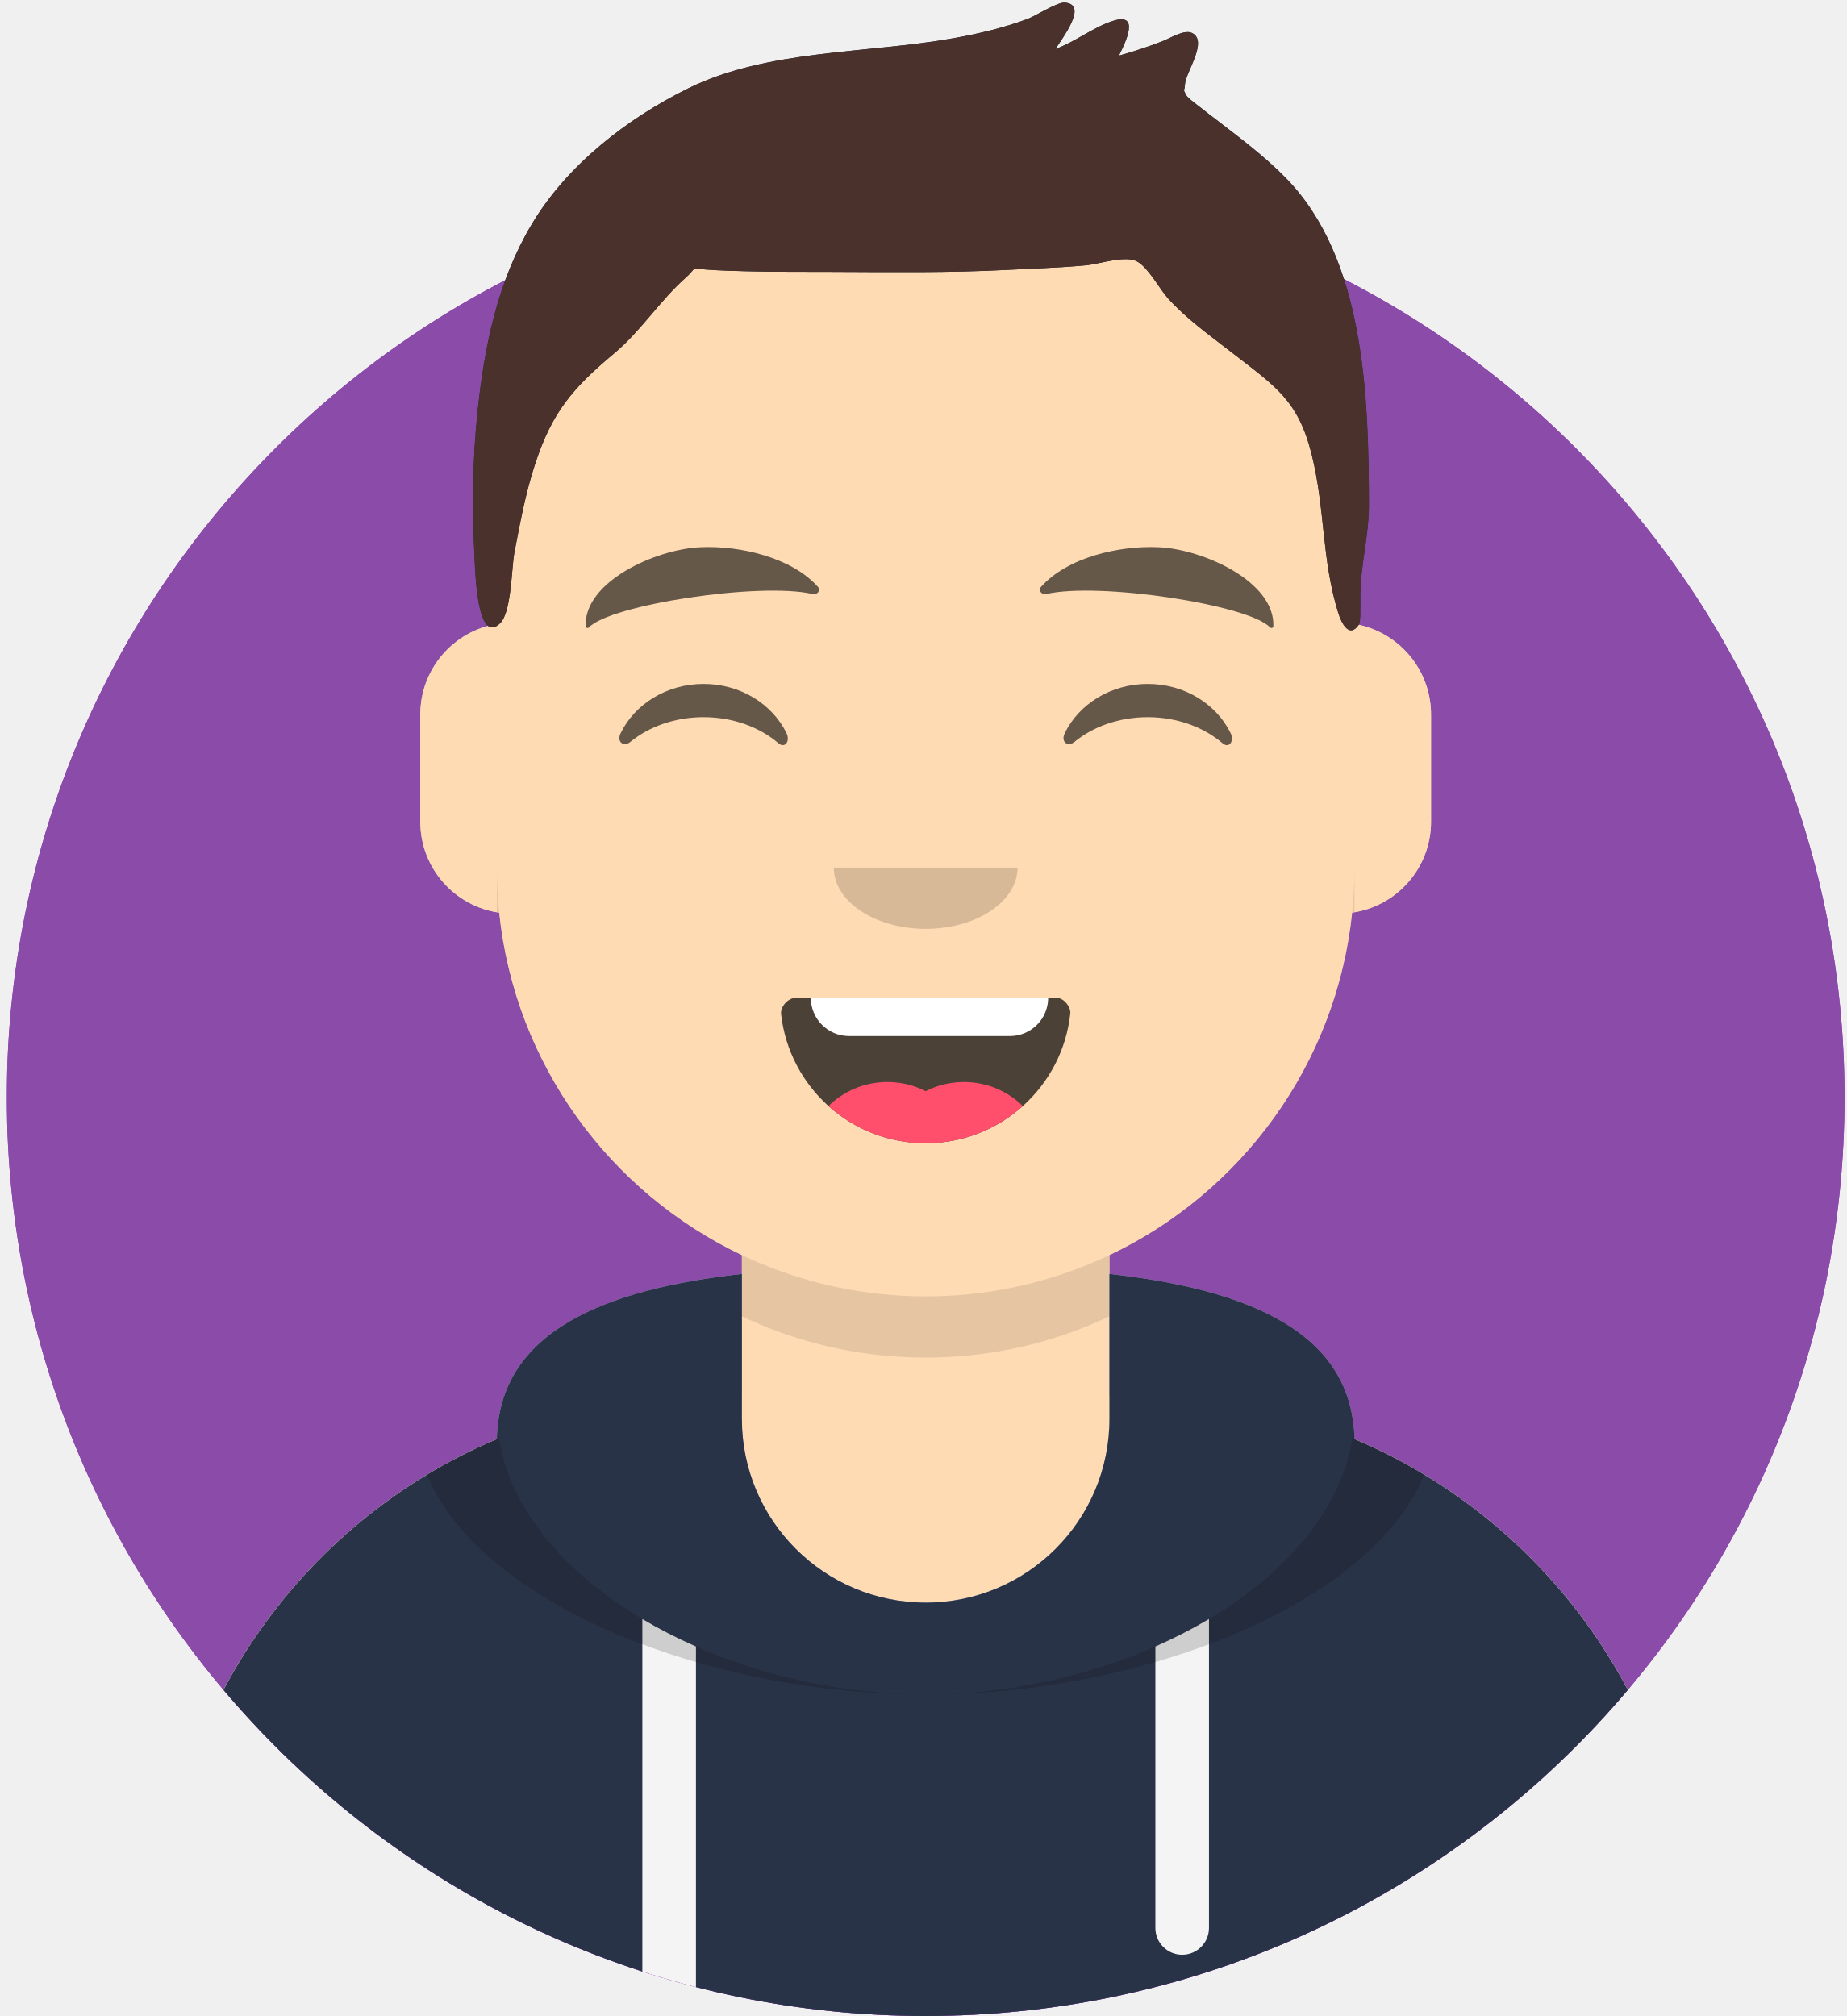
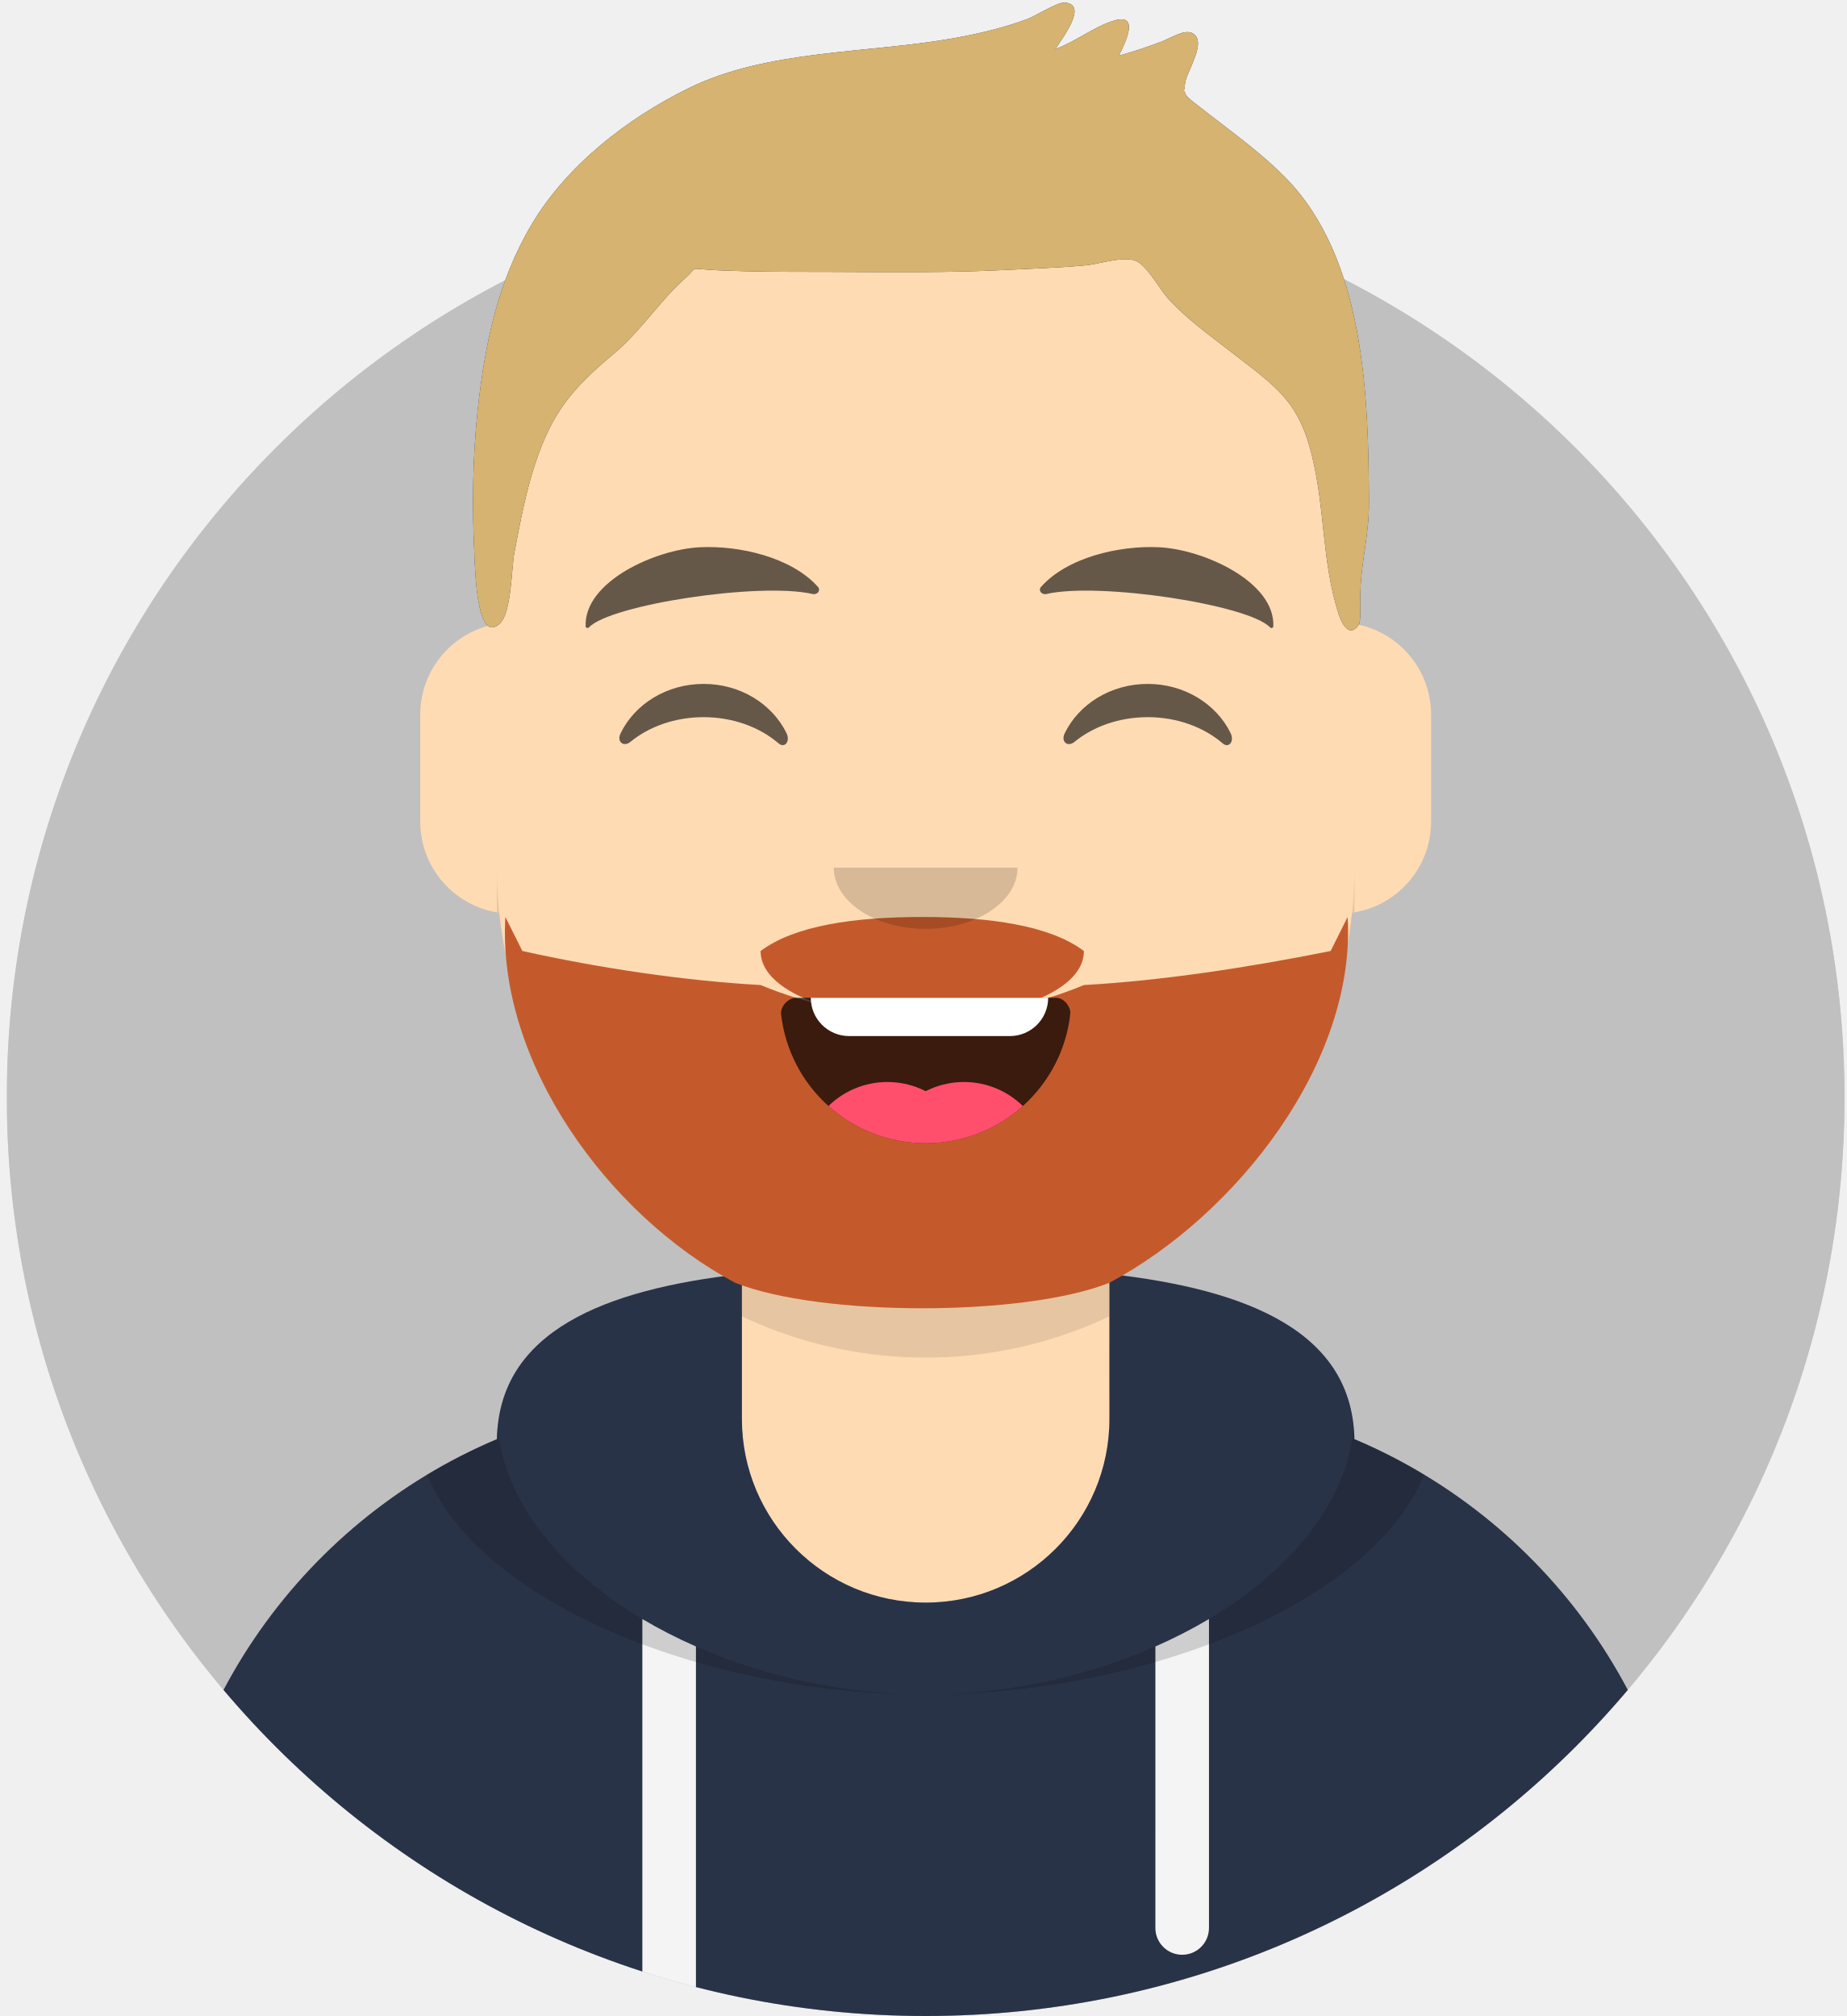
<svg xmlns="http://www.w3.org/2000/svg" xmlns:xlink="http://www.w3.org/1999/xlink" width="217px" height="237px" viewBox="0 0 217 237" version="1.1">
  <defs>
    <circle id="path-1" cx="108" cy="108" r="108" />
    <path d="M-3.19744231e-14,144 L-3.19744231e-14,-1.42108547e-14 L237.6,-1.42108547e-14 L237.6,144 L226.8,144 C226.8,203.647 178.447,252 118.8,252 C59.153,252 10.8,203.647 10.8,144 L10.8,144 L-3.19744231e-14,144 Z" id="path-3" />
    <path d="M90,0 C117.835,-5.11323436e-15 140.4,22.565 140.4,50.4 L140.401,55.949 C145.508,56.807 149.4,61.249 149.4,66.6 L149.4,79.2 C149.4,84.647 145.367,89.152 140.125,89.893 C138.265,107.718 127.114,122.78 111.601,130.149 L111.6,146.7 L115.2,146.7 C150.988,146.7 180,175.712 180,211.5 L180,219.6 L0,219.6 L0,211.5 C-4.38277231e-15,175.712 29.012,146.7 64.8,146.7 L68.4,146.7 L68.4,130.15 C52.886,122.78 41.735,107.718 39.875,89.893 C34.633,89.152 30.6,84.647 30.6,79.2 L30.6,66.6 C30.6,61.249 34.492,56.806 39.6,55.949 L39.6,50.4 C39.6,22.565 62.165,5.11323436e-15 90,0 Z" id="path-5" />
    <path d="M140.401,11.764 C156.691,13.587 169.2,18.597 169.2,31.569 L169.194,31.18 C192.467,41.01 208.8,64.047 208.8,90.9 L208.8,99 L28.8,99 L28.8,90.9 C28.8,64.047 45.133,41.01 68.406,31.18 C68.653,18.496 81.073,13.568 97.2,11.764 L97.2,28.8 C97.2,40.729 106.871,50.4 118.8,50.4 C130.729,50.4 140.4,40.729 140.4,28.8 L140.4,28.8 Z" id="path-7" />
    <path d="M31.606,13.615 C32.558,22.158 39.803,28.8 48.6,28.8 C57.424,28.8 64.687,22.117 65.603,13.536 C65.676,12.845 64.905,11.7 63.938,11.7 C50.534,11.7 40.264,11.7 33.378,11.7 C32.406,11.7 31.511,12.761 31.606,13.615 Z" id="path-9" />
    <rect id="path-11" x="0" y="0" width="237.6" height="252" />
    <path d="M118.135,20.928 C115.651,18.39 112.767,16.236 109.962,14.076 C109.343,13.6 108.715,13.135 108.109,12.641 C107.972,12.528 106.563,11.519 106.394,11.148 C105.988,10.254 106.224,10.95 106.28,9.884 C106.35,8.535 109.1,4.727 107.048,3.854 C106.146,3.47 104.536,4.492 103.67,4.83 C101.977,5.49 100.263,6.054 98.512,6.54 C99.351,4.869 100.95,1.524 97.944,2.419 C95.603,3.116 93.421,4.91 91.068,5.753 C91.847,4.477 94.96,0.523 92.147,0.302 C91.271,0.233 88.724,1.875 87.782,2.226 C84.959,3.275 82.075,3.953 79.111,4.487 C69.033,6.304 57.248,5.786 47.923,10.374 C40.735,13.911 33.636,19.4 29.484,26.389 C25.481,33.125 23.984,40.498 23.146,48.217 C22.532,53.882 22.482,59.738 22.769,65.424 C22.863,67.287 23.073,75.874 25.779,73.273 C27.127,71.978 27.117,66.745 27.457,64.974 C28.133,61.451 28.783,57.911 29.91,54.5 C31.895,48.49 34.238,45.687 39.184,41.547 C42.359,38.89 44.588,35.3 47.625,32.62 C48.99,31.416 47.949,31.542 50.143,31.7 C51.616,31.806 53.097,31.846 54.574,31.885 C57.99,31.974 61.412,31.951 64.829,31.963 C71.711,31.988 78.561,32.085 85.437,31.725 C88.492,31.565 91.556,31.478 94.603,31.195 C96.306,31.038 99.326,29.947 100.728,30.78 C102.01,31.543 103.342,34.034 104.263,35.054 C106.438,37.464 109.032,39.305 111.576,41.282 C116.881,45.403 119.559,46.98 121.17,53.421 C122.775,59.838 122.325,65.791 124.312,72.106 C124.662,73.217 125.586,75.13 126.726,73.415 C126.937,73.096 126.883,71.345 126.883,70.337 C126.883,66.27 127.913,63.218 127.9,59.123 C127.849,46.674 127.447,30.442 118.135,20.928 Z" id="path-13" />
  </defs>
  <g id="Website" stroke="none" stroke-width="1" fill="none" fill-rule="evenodd">
    <g id="mf-avatar" transform="translate(-10, -15)">
      <g id="Circle" transform="translate(10.8, 36)">
        <mask id="mask-2" fill="white">
          <use xlink:href="#path-1" />
        </mask>
-         <use id="Circle-Background" fill="#972dc2" xlink:href="#path-1" />
-         <g id="🖍-Circle-Color" mask="url(#mask-2)" fill="#8a4ca8">
+         <use id="Circle-Background" fill="#d0d0d0" xlink:href="#path-1" />
+         <g id="🖍-Circle-Color" mask="url(#mask-2)" fill="#c0c0c0">
          <rect id="🖍Color" x="0" y="0" width="216.445" height="216" />
        </g>
      </g>
      <mask id="mask-4" fill="white">
        <use xlink:href="#path-3" />
      </mask>
      <g id="Mask" />
      <g id="Avataaar" mask="url(#mask-4)">
        <g id="Body" transform="translate(28.8, 32.4)">
          <mask id="mask-6" fill="white">
            <use xlink:href="#path-5" />
          </mask>
          <use fill="#D0C6AC" xlink:href="#path-5" />
          <g id="Skin/👶🏻-05-Pale" mask="url(#mask-6)" fill="#FFDBB4">
            <g transform="translate(-28.8, 0)" id="Color">
              <rect x="0" y="0" width="238.384" height="220.355" />
            </g>
          </g>
          <path d="M39.6,84.6 C39.6,112.435 62.165,135 90,135 C117.835,135 140.4,112.435 140.4,84.6 L140.4,84.6 L140.4,91.8 C140.4,119.635 117.835,142.2 90,142.2 C62.165,142.2 39.6,119.635 39.6,91.8 Z" id="Neck-Shadow" fill-opacity="0.1" fill="#000000" mask="url(#mask-6)" />
        </g>
        <g id="Clothing/Hoodie" transform="translate(0, 153)">
          <mask id="mask-8" fill="white">
            <use xlink:href="#path-7" />
          </mask>
          <use id="Hoodie" fill="#B7C1DB" fill-rule="evenodd" xlink:href="#path-7" />
          <g id="Color/Palette/Slate" mask="url(#mask-8)" fill="#293347" fill-rule="evenodd">
            <rect id="🖍Color" x="0" y="0" width="238.491" height="99" />
          </g>
          <path d="M91.8,55.565 L91.8,99 L85.5,99 L85.499,52.335 C87.483,53.514 89.592,54.594 91.8,55.565 Z M152.101,52.334 L152.1,88.65 C152.1,90.39 150.69,91.8 148.95,91.8 C147.21,91.8 145.8,90.39 145.8,88.65 L145.801,55.565 C148.009,54.594 150.118,53.513 152.101,52.334 Z" id="Straps" fill="#F4F4F4" fill-rule="evenodd" mask="url(#mask-8)" />
          <path d="M155.733,11.451 C169.28,14.013 178.65,19.118 178.65,29.077 C178.65,46.818 148.916,61.2 118.8,61.2 C88.684,61.2 58.95,46.818 58.95,29.077 C58.95,19.118 68.32,14.013 81.867,11.451 C73.689,14.466 68.4,19.534 68.4,27.969 C68.4,46.322 93.439,61.2 118.8,61.2 C144.161,61.2 169.2,46.322 169.2,27.969 C169.2,19.71 164.13,14.679 156.241,11.642 Z" id="Shadow" fill-opacity="0.16" fill="#000000" fill-rule="evenodd" mask="url(#mask-8)" />
+         </g>
+         <g id="Facial-Hair" transform="translate(68.4, 73.8)">
+           <g id="Beard-Medium" fill="#C45A2C">
+             <path d="M31,53 C35,50 42,49 50,49 C58,49 65,50 69,53 C69,57 63,59.5 57,60.5 C53,61 50,61.2 50,61.2 C50,61.2 47,61 43,60.5 C37,59.5 31,57 31,53 Z" />
+             <path d="M1,49 C0,66 13,84 28,92 C38,96 62,96 72,92 C87,84 101,66 100,49 L98,53 C88,55 78,56.5 69,57 C63,59.5 57,60.5 50,61.2 C43,60.5 37,59.5 31,57 C22,56.5 12,55 3,53 Z" />
+           </g>
        </g>
        <g id="Face" transform="translate(68.4, 73.8)">
          <g id="Mouth/Smile" transform="translate(1.8, 46.8)">
            <mask id="mask-10" fill="white">
              <use xlink:href="#path-9" />
            </mask>
            <use id="Mouth" fill-opacity="0.7" fill="#000000" fill-rule="evenodd" xlink:href="#path-9" />
            <path d="M39.6,1.8 L58.5,1.8 C60.985,1.8 63,3.815 63,6.3 L63,11.7 C63,14.185 60.985,16.2 58.5,16.2 L39.6,16.2 C37.115,16.2 35.1,14.185 35.1,11.7 L35.1,6.3 C35.1,3.815 37.115,1.8 39.6,1.8 Z" id="Teeth" fill="#FFFFFF" fill-rule="evenodd" mask="url(#mask-10)" />
            <g id="Tongue" stroke-width="1" fill-rule="evenodd" mask="url(#mask-10)" fill="#FF4F6D">
              <g transform="translate(34.2, 21.6)">
                <circle cx="9.9" cy="9.9" r="9.9" />
                <circle cx="18.9" cy="9.9" r="9.9" />
              </g>
            </g>
          </g>
          <g id="Nose/Default" transform="translate(25.2, 36)" fill="#000000" fill-opacity="0.16">
            <path d="M14.4,7.2 C14.4,11.176 19.235,14.4 25.2,14.4 L25.2,14.4 C31.165,14.4 36,11.176 36,7.2" id="Nose" />
          </g>
          <g id="Eyes/Happy-😁" transform="translate(0, 7.2)" fill="#000000" fill-opacity="0.6">
            <path d="M14.544,20.203 C16.206,16.784 19.948,14.4 24.298,14.4 C28.632,14.4 32.363,16.767 34.034,20.166 C34.53,21.176 33.824,22.003 33.112,21.39 C30.906,19.494 27.773,18.309 24.298,18.309 C20.931,18.309 17.886,19.421 15.694,21.214 C14.892,21.87 14.058,21.203 14.544,20.203 Z" id="Squint" />
            <path d="M66.744,20.203 C68.406,16.784 72.148,14.4 76.498,14.4 C80.832,14.4 84.563,16.767 86.234,20.166 C86.73,21.176 86.024,22.003 85.312,21.39 C83.106,19.494 79.973,18.309 76.498,18.309 C73.131,18.309 70.086,19.421 67.894,21.214 C67.092,21.87 66.258,21.203 66.744,20.203 Z" id="Squint" />
          </g>
          <g id="Eyebrow/Natural/Default-Natural" fill="#000000" fill-opacity="0.6">
            <path d="M23.435,5.589 C18.25,6.285 10.164,10.805 10.84,16.036 C10.862,16.207 11.121,16.261 11.233,16.118 C13.471,13.248 30.774,9.033 37.075,9.913 C37.652,9.994 38.032,9.399 37.639,9.027 C34.269,5.845 28.08,4.961 23.435,5.589" id="Eyebrow" transform="translate(24.3, 10.8) rotate(5) translate(-24.3, -10.8) " />
            <path d="M76.535,5.589 C71.35,6.285 63.264,10.805 63.94,16.036 C63.962,16.207 64.221,16.261 64.333,16.118 C66.571,13.248 83.874,9.033 90.175,9.913 C90.752,9.994 91.132,9.399 90.739,9.027 C87.369,5.845 81.18,4.961 76.535,5.589" id="Eyebrow" transform="translate(77.4, 10.8) scale(-1, 1) rotate(5) translate(-77.4, -10.8) " />
          </g>
        </g>
        <g id="Top">
          <mask id="mask-12" fill="white">
            <use xlink:href="#path-11" />
          </mask>
          <g id="Mask" />
          <g mask="url(#mask-12)">
            <g transform="translate(43, 15)">
              <mask id="mask-14" fill="white">
                <use xlink:href="#path-13" />
              </mask>
              <use id="Short-Hair" stroke="none" fill="#1F3140" fill-rule="evenodd" xlink:href="#path-13" />
-               <g id="Color/Hair/Brown-Dark" stroke="none" fill="none" mask="url(#mask-14)" fill-rule="evenodd">
-                 <g transform="translate(-43.1, -15)" fill="#4A312C" id="Color">
+               <g id="Color/Hair/Blond" stroke="none" fill="none" mask="url(#mask-14)" fill-rule="evenodd">
+                 <g transform="translate(-43.1, -15)" fill="#D6B370" id="Color">
                  <rect x="0" y="0" width="239.107" height="252.406" />
                </g>
              </g>
            </g>
          </g>
        </g>
      </g>
    </g>
  </g>
</svg>
